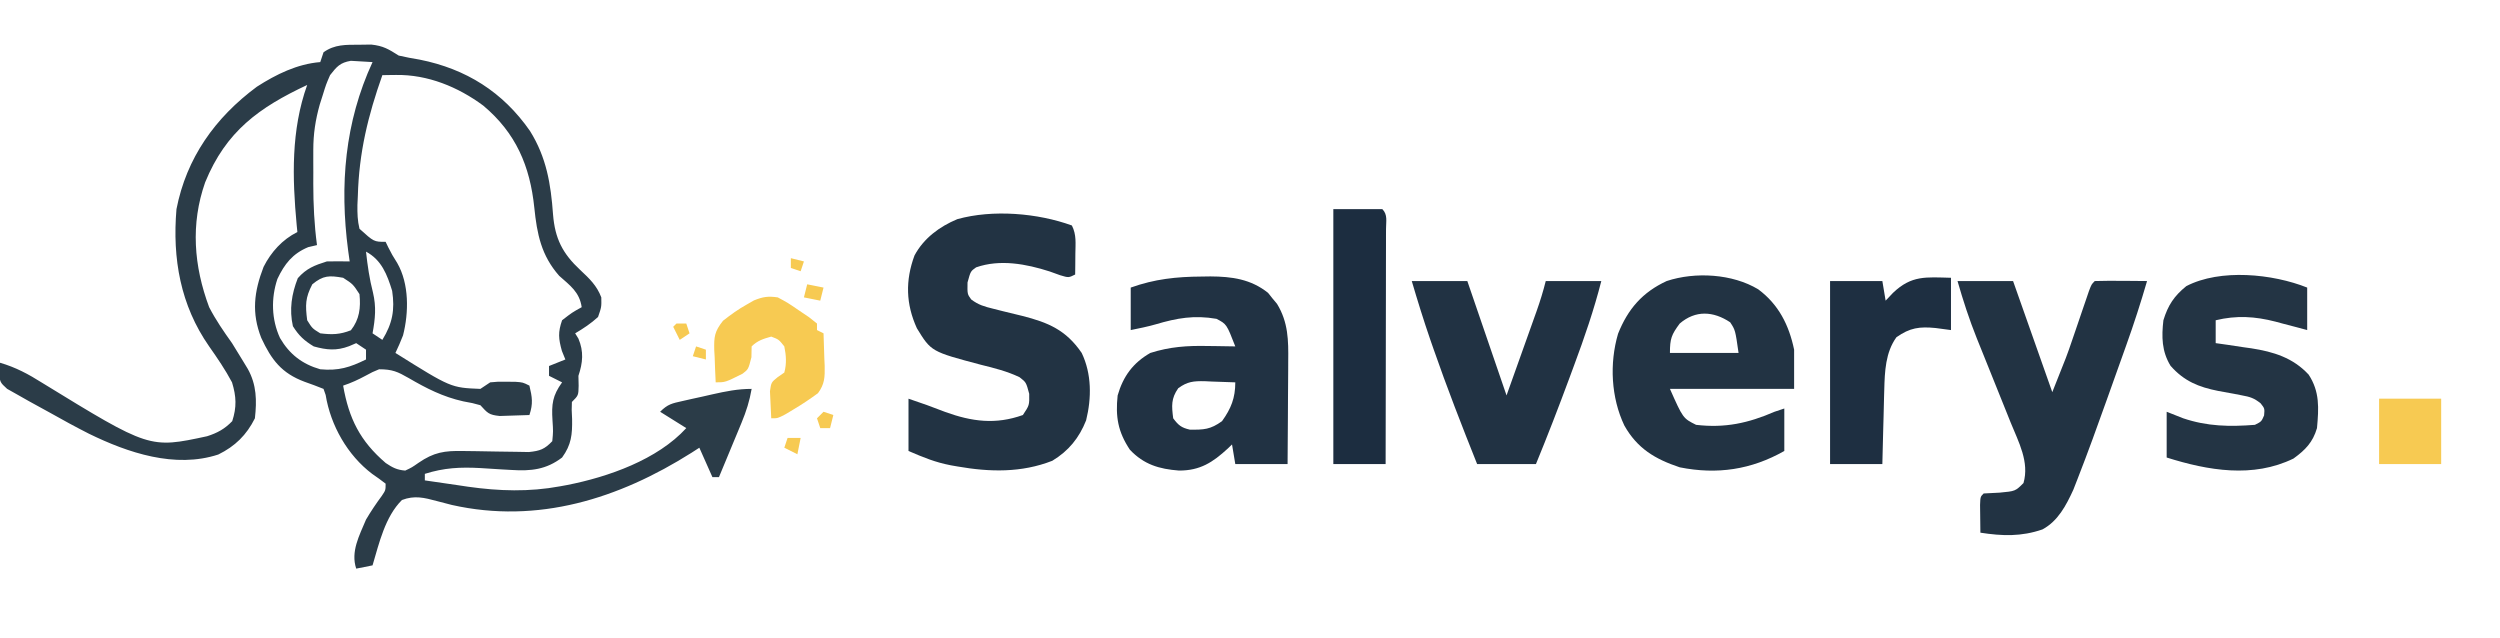
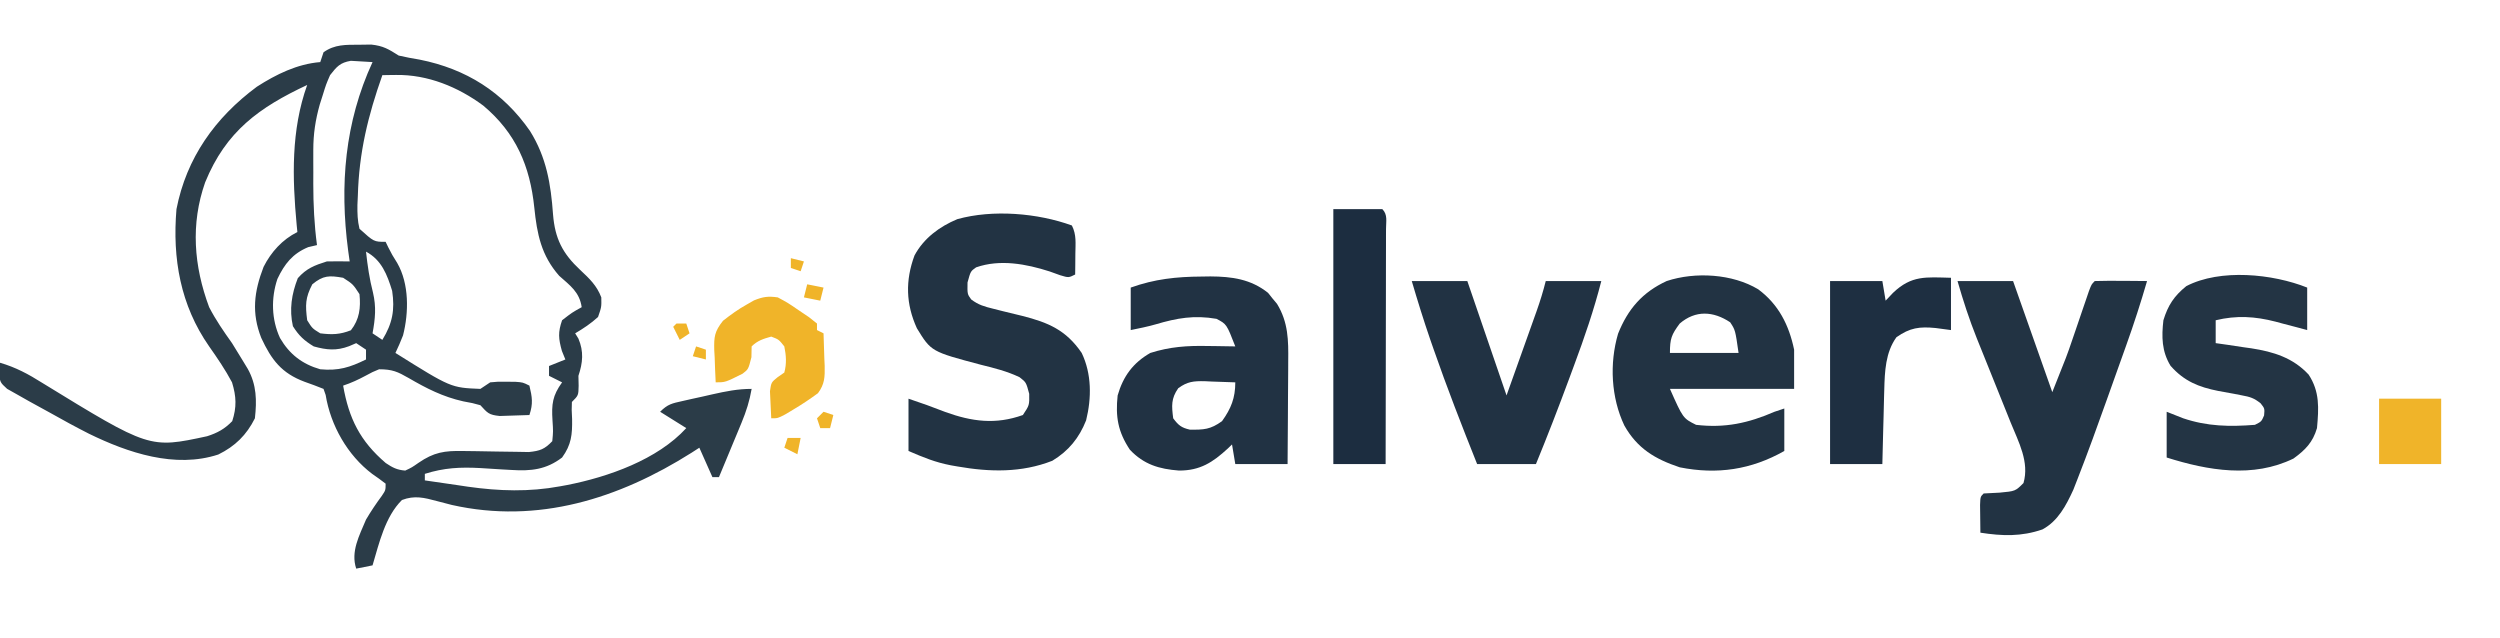
<svg xmlns="http://www.w3.org/2000/svg" version="1.1" width="765" height="195" viewBox="0 0 765 195">
  <path d="M0 0 C1.205 -0.017 2.411 -0.034 3.652 -0.051 C7.353 0.343 8.969 1.353 12.062 3.312 C14.193 3.802 16.342 4.213 18.5 4.562 C32.678 7.395 43.93 14.445 52.234 26.379 C57.287 34.486 58.615 42.569 59.292 51.944 C59.886 59.293 62.169 63.85 67.625 68.938 C70.43 71.563 72.683 73.685 74.062 77.312 C74.125 80.25 74.125 80.25 73.062 83.312 C70.905 85.289 68.578 86.828 66.062 88.312 C66.392 88.849 66.722 89.385 67.062 89.938 C68.735 93.909 68.406 97.283 67.062 101.312 C67.073 101.818 67.073 101.818 67.125 104.375 C67.062 107.312 67.062 107.312 65.062 109.312 C64.973 111.703 64.973 111.703 65.125 114.562 C65.199 119.281 64.916 122.377 62.062 126.312 C57.219 130.009 52.549 130.504 46.605 130.121 C45.575 130.064 44.544 130.006 43.482 129.947 C41.339 129.816 39.196 129.681 37.053 129.541 C30.911 129.208 25.938 129.449 20.062 131.312 C20.062 131.972 20.062 132.632 20.062 133.312 C23.498 133.825 26.936 134.32 30.375 134.812 C31.332 134.956 32.289 135.099 33.275 135.246 C42.787 136.591 51.969 136.883 61.438 135.125 C62.162 134.992 62.887 134.859 63.634 134.722 C76.215 132.245 91.258 126.961 100.062 117.312 C97.422 115.662 94.782 114.013 92.062 112.312 C94.422 109.953 95.713 109.746 98.93 109.023 C99.898 108.804 100.866 108.585 101.863 108.359 C102.878 108.138 103.892 107.916 104.938 107.688 C105.944 107.458 106.951 107.229 107.988 106.992 C112.151 106.063 115.775 105.312 120.062 105.312 C119.436 108.977 118.42 112.183 116.996 115.613 C116.593 116.59 116.19 117.566 115.775 118.572 C115.355 119.58 114.934 120.587 114.5 121.625 C114.288 122.138 114.288 122.138 113.213 124.736 C112.167 127.263 111.117 129.789 110.062 132.312 C109.403 132.312 108.743 132.312 108.062 132.312 C107.403 130.827 107.403 130.827 104.062 123.312 C103.275 123.82 102.487 124.328 101.676 124.852 C79.428 138.911 54.653 146.741 28.335 140.831 C26.815 140.453 25.298 140.059 23.786 139.648 C19.883 138.596 16.915 137.838 13.062 139.312 C7.889 144.43 6.078 152.557 4.062 159.312 C2.413 159.643 0.762 159.972 -0.938 160.312 C-2.672 155.109 0.007 150.213 2.062 145.312 C3.558 142.78 5.142 140.417 6.891 138.055 C8.062 136.312 8.062 136.312 8.062 134.312 C6.723 133.265 5.339 132.275 3.938 131.312 C-3.57 125.635 -8.763 116.532 -10.285 107.176 C-10.5 106.561 -10.716 105.946 -10.938 105.312 C-12.86 104.55 -14.788 103.798 -16.746 103.133 C-23.79 100.496 -26.865 96.435 -29.992 89.715 C-33.011 82.044 -32.208 75.582 -29.285 67.977 C-26.982 63.423 -23.536 59.612 -18.938 57.312 C-18.974 56.955 -18.974 56.955 -19.156 55.145 C-20.499 40.725 -20.899 26.134 -15.938 12.312 C-30.604 19.188 -40.772 26.451 -47.16 42.105 C-51.65 54.853 -50.631 67.734 -45.938 80.312 C-43.911 84.229 -41.496 87.729 -38.938 91.312 C-37.794 93.135 -36.668 94.968 -35.562 96.812 C-35.08 97.607 -34.598 98.401 -34.102 99.219 C-31.407 104.065 -31.33 108.902 -31.938 114.312 C-34.497 119.431 -37.997 122.869 -43.141 125.395 C-56.368 129.736 -70.795 124.859 -82.711 119.035 C-86.769 116.977 -90.754 114.805 -94.715 112.566 C-96.808 111.386 -98.917 110.24 -101.031 109.098 C-102.231 108.422 -103.429 107.744 -104.625 107.062 C-105.66 106.48 -106.695 105.897 -107.762 105.297 C-109.938 103.312 -109.938 103.312 -110.27 100.078 C-110.16 99.165 -110.05 98.253 -109.938 97.312 C-105.164 98.691 -101.231 100.803 -97.062 103.438 C-64.187 123.6 -64.187 123.6 -46.582 119.805 C-43.406 118.798 -41.196 117.579 -38.875 115.188 C-37.477 110.9 -37.618 107.625 -38.938 103.312 C-40.994 99.447 -43.421 95.892 -45.938 92.312 C-54.729 79.712 -57.22 65.432 -55.938 50.312 C-52.879 34.619 -44.106 22.311 -31.332 12.848 C-25.437 9.068 -18.997 5.885 -11.938 5.312 C-11.607 4.322 -11.277 3.333 -10.938 2.312 C-7.518 -0.139 -4.101 0.013 0 0 Z M-8.938 9.312 C-10.168 12.152 -10.168 12.152 -11.125 15.25 C-11.449 16.27 -11.772 17.289 -12.105 18.34 C-13.421 23.041 -14.065 27.282 -14.07 32.172 C-14.072 33.288 -14.073 34.405 -14.074 35.555 C-14.07 36.712 -14.066 37.87 -14.062 39.062 C-14.066 40.205 -14.07 41.347 -14.074 42.523 C-14.067 48.872 -13.781 55.02 -12.938 61.312 C-13.824 61.519 -14.711 61.725 -15.625 61.938 C-20.386 63.914 -22.87 67.05 -25.055 71.68 C-27.036 77.589 -26.875 84.074 -24.25 89.75 C-21.374 94.702 -17.452 97.737 -11.938 99.312 C-6.324 99.832 -2.872 98.729 2.062 96.312 C2.062 95.323 2.062 94.332 2.062 93.312 C1.567 92.983 1.567 92.983 -0.938 91.312 C-1.659 91.622 -2.381 91.931 -3.125 92.25 C-6.976 93.705 -10.003 93.412 -13.938 92.312 C-16.885 90.519 -18.486 89.031 -20.312 86.125 C-21.448 81.016 -20.707 76.28 -18.812 71.438 C-16.173 68.446 -13.723 67.511 -9.938 66.312 C-7.605 66.266 -5.27 66.259 -2.938 66.312 C-3.093 65.199 -3.249 64.085 -3.41 62.938 C-6.027 43.018 -4.451 23.744 4.062 5.312 C2.648 5.204 1.23 5.127 -0.188 5.062 C-0.976 5.016 -1.765 4.97 -2.578 4.922 C-5.873 5.467 -6.9 6.704 -8.938 9.312 Z M7.062 9.312 C2.665 21.749 -0.081 32.979 -0.438 46.25 C-0.48 47.175 -0.523 48.1 -0.568 49.053 C-0.593 51.612 -0.546 53.826 0.062 56.312 C4.484 60.312 4.484 60.312 8.062 60.312 C8.331 60.869 8.599 61.426 8.875 62 C10.062 64.312 10.062 64.312 11.625 66.812 C15.291 73.188 15.177 81.95 13.391 88.941 C12.699 90.766 11.893 92.547 11.062 94.312 C28.05 104.952 28.05 104.952 37.062 105.312 C38.053 104.653 39.042 103.993 40.062 103.312 C42.473 103.082 42.473 103.082 45.125 103.125 C46.003 103.131 46.881 103.138 47.785 103.145 C50.062 103.312 50.062 103.312 52.062 104.312 C52.913 107.869 53.232 109.805 52.062 113.312 C50.126 113.394 48.188 113.452 46.25 113.5 C45.171 113.535 44.092 113.57 42.98 113.605 C39.606 113.267 39.258 112.692 37.062 110.312 C34.672 109.645 34.672 109.645 31.812 109.125 C25.6 107.731 20.592 105.181 15.14 102.005 C11.727 100.048 10.107 99.312 6.062 99.312 C4.027 100.152 4.027 100.152 2 101.25 C-0.346 102.506 -2.394 103.465 -4.938 104.312 C-3.176 114.4 0.259 121.295 8.098 128 C10.202 129.406 11.538 130.106 14.062 130.312 C16.098 129.352 16.098 129.352 18.125 127.938 C22.834 124.702 26.058 124.206 31.777 124.32 C33.117 124.338 34.456 124.355 35.795 124.371 C37.9 124.402 40.004 124.438 42.108 124.484 C44.144 124.526 46.179 124.55 48.215 124.57 C49.432 124.592 50.648 124.614 51.902 124.637 C55.317 124.286 56.711 123.781 59.062 121.312 C59.348 118.352 59.348 118.352 59.125 114.938 C58.811 109.978 59.126 107.385 62.062 103.312 C61.403 102.983 61.403 102.983 58.062 101.312 C58.062 100.323 58.062 99.332 58.062 98.312 C59.712 97.653 61.362 96.993 63.062 96.312 C62.712 95.446 62.361 94.58 62 93.688 C60.952 89.914 60.777 88.008 62.062 84.312 C65.125 81.938 65.125 81.938 68.062 80.312 C67.371 75.648 64.547 73.721 61.168 70.703 C55.685 64.478 54.389 57.944 53.562 49.875 C52.252 37.133 47.925 26.987 37.938 18.625 C30.209 12.9 20.931 9.106 11.25 9.25 C10.46 9.259 9.67 9.268 8.855 9.277 C8.56 9.283 8.56 9.283 7.062 9.312 Z M2.062 63.312 C2.529 67.59 3.115 71.645 4.188 75.812 C5.245 80.282 4.881 83.813 4.062 88.312 C5.053 88.972 6.043 89.632 7.062 90.312 C10.177 85.251 10.928 81.105 10.062 75.312 C8.537 70.36 6.837 65.87 2.062 63.312 Z M-14.375 73.312 C-16.535 77.46 -16.529 79.658 -15.938 84.312 C-14.375 86.812 -14.375 86.812 -11.938 88.312 C-8.364 88.759 -5.918 88.699 -2.562 87.375 C0.071 84.033 0.48 80.499 0.062 76.312 C-1.938 73.25 -1.938 73.25 -4.938 71.312 C-9.193 70.566 -11.002 70.545 -14.375 73.312 Z " fill="#2B3C48" transform="translate(109.9375,13.6875)" />
  <path d="M0 0 C1.442 2.884 1.094 5.417 1.062 8.625 C1.053 9.814 1.044 11.002 1.035 12.227 C1.024 13.142 1.012 14.057 1 15 C-1 16 -1 16 -3.582 15.223 C-4.115 15.031 -4.115 15.031 -6.812 14.062 C-13.982 11.76 -21.995 10.25 -29.312 12.809 C-31 14 -31 14 -31.938 17.438 C-32 21 -32 21 -30.81 22.631 C-28.607 24.297 -26.787 24.815 -24.105 25.465 C-23.15 25.708 -22.194 25.951 -21.209 26.201 C-19.207 26.689 -17.204 27.176 -15.201 27.662 C-7.23 29.691 -1.802 31.969 3 39 C6.075 45.426 6.045 52.777 4.348 59.637 C2.219 65.017 -1.024 69.001 -6 72 C-15.439 75.698 -25.121 75.466 -34.938 73.75 C-35.286 73.689 -35.286 73.689 -37.05 73.382 C-41.877 72.441 -45.236 71.042 -50 69 C-50 63.72 -50 58.44 -50 53 C-46.17 54.277 -42.491 55.59 -38.75 57.062 C-30.541 60.036 -23.315 60.97 -15 58 C-13 55 -13 55 -13.062 51.5 C-14 48 -14 48 -16.008 46.43 C-19.844 44.597 -23.698 43.643 -27.812 42.625 C-43.067 38.58 -43.067 38.58 -47.438 31.438 C-50.809 24.021 -51.002 16.853 -48.164 9.176 C-45.346 3.909 -40.516 0.339 -35.062 -1.938 C-24.202 -4.958 -10.484 -3.809 0 0 Z " fill="#223343" transform="translate(328,69)" />
  <path d="M0 0 C0.445 -0.007 0.445 -0.007 2.698 -0.041 C9.246 0.003 15.042 0.767 20.336 4.988 C20.782 5.549 21.228 6.11 21.688 6.688 C22.149 7.241 22.61 7.794 23.086 8.363 C26.539 14.027 26.584 19.515 26.508 25.93 C26.505 26.831 26.502 27.733 26.499 28.662 C26.488 31.525 26.463 34.387 26.438 37.25 C26.427 39.198 26.418 41.146 26.41 43.094 C26.388 47.854 26.354 52.615 26.312 57.375 C21.032 57.375 15.752 57.375 10.312 57.375 C10.148 56.385 10.148 56.385 9.312 51.375 C8.888 51.785 8.464 52.195 8.027 52.617 C3.441 56.831 -0.425 59.39 -6.918 59.367 C-12.979 58.9 -17.646 57.53 -21.938 53 C-25.6 47.506 -26.383 42.888 -25.688 36.375 C-23.999 30.514 -20.978 26.399 -15.688 23.375 C-9.735 21.48 -4.401 21.118 1.812 21.25 C2.224 21.255 2.224 21.255 4.305 21.277 C6.307 21.301 8.31 21.336 10.312 21.375 C7.656 14.555 7.656 14.555 4.562 12.938 C-2.231 11.762 -7.512 12.685 -14.039 14.621 C-16.555 15.337 -19.123 15.862 -21.688 16.375 C-21.688 12.085 -21.688 7.795 -21.688 3.375 C-14.372 0.755 -7.705 0.048 0 0 Z M-7.145 34.168 C-9.369 37.35 -9.169 39.588 -8.688 43.375 C-7.114 45.488 -6.188 46.263 -3.602 46.844 C0.657 46.902 2.703 46.816 6.25 44.25 C9.034 40.369 10.312 37.158 10.312 32.375 C7.895 32.267 5.482 32.188 3.062 32.125 C2.381 32.091 1.699 32.058 0.996 32.023 C-2.444 31.957 -4.332 32.115 -7.145 34.168 Z " fill="#213243" transform="translate(367.6875,84.625)" />
  <path d="M0 0 C6.24 4.628 9.422 10.963 10.98 18.469 C10.98 22.429 10.98 26.389 10.98 30.469 C-1.56 30.469 -14.1 30.469 -27.02 30.469 C-23.02 39.469 -23.02 39.469 -19.02 41.469 C-10.201 42.509 -3.07 40.961 4.98 37.469 C5.97 37.139 6.96 36.809 7.98 36.469 C7.98 40.759 7.98 45.049 7.98 49.469 C-2.134 55.194 -12.558 56.761 -24.02 54.469 C-31.576 51.95 -37.015 48.702 -40.973 41.672 C-45.025 33.144 -45.568 22.706 -42.895 13.594 C-39.867 5.996 -35.419 0.894 -28.02 -2.531 C-19.256 -5.433 -7.866 -4.743 0 0 Z M-24.02 10.469 C-26.558 13.882 -27.02 15.108 -27.02 19.469 C-20.09 19.469 -13.16 19.469 -6.02 19.469 C-7.02 12.469 -7.02 12.469 -8.582 10.094 C-13.735 6.658 -19.184 6.324 -24.02 10.469 Z " fill="#223343" transform="translate(538.0195,88.53125)" />
  <path d="M0 0 C5.61 0 11.22 0 17 0 C20.96 11.22 24.92 22.44 29 34 C33.492 22.771 33.492 22.771 35.105 18.027 C35.449 17.026 35.793 16.025 36.146 14.994 C36.852 12.921 37.558 10.848 38.264 8.775 C38.603 7.786 38.943 6.797 39.293 5.777 C39.445 5.33 39.445 5.33 40.216 3.066 C41 1 41 1 42 0 C44.697 -0.073 47.367 -0.092 50.062 -0.062 C50.821 -0.058 51.58 -0.053 52.361 -0.049 C54.241 -0.037 56.12 -0.019 58 0 C56.073 6.622 53.963 13.145 51.637 19.637 C51.322 20.519 51.008 21.402 50.684 22.311 C50.022 24.166 49.359 26.021 48.695 27.875 C47.697 30.662 46.705 33.451 45.713 36.24 C42.822 44.346 39.903 52.442 36.77 60.457 C36.328 61.587 35.887 62.718 35.433 63.882 C33.225 68.686 30.759 73.427 26 76 C19.512 78.238 13.716 78.037 7 77 C6.973 75.188 6.954 73.375 6.938 71.562 C6.926 70.553 6.914 69.544 6.902 68.504 C7 66 7 66 8 65 C9.624 64.895 11.249 64.816 12.875 64.75 C17.699 64.301 17.699 64.301 20.188 61.812 C22.041 55.398 18.688 49.255 16.289 43.359 C15.92 42.437 15.551 41.515 15.171 40.565 C13.995 37.624 12.811 34.687 11.625 31.75 C10.447 28.827 9.271 25.904 8.1 22.978 C7.373 21.162 6.642 19.348 5.906 17.535 C3.595 11.767 1.713 5.974 0 0 Z " fill="#223343" transform="translate(599,86)" />
  <path d="M0 0 C0 4.29 0 8.58 0 13 C-1.074 12.711 -2.148 12.422 -3.254 12.125 C-4.69 11.75 -6.126 11.375 -7.562 11 C-8.267 10.809 -8.971 10.618 -9.697 10.422 C-15.954 8.807 -21.654 8.462 -28 10 C-28 12.31 -28 14.62 -28 17 C-26.793 17.17 -25.587 17.34 -24.344 17.516 C-22.729 17.76 -21.114 18.005 -19.5 18.25 C-19.104 18.305 -19.104 18.305 -17.102 18.582 C-10.286 19.643 -4.345 21.474 0.438 26.625 C3.875 31.85 3.55 36.866 3 43 C1.729 47.326 -0.527 49.657 -4.188 52.312 C-16.585 58.368 -30.287 56.005 -43 52 C-43 47.38 -43 42.76 -43 38 C-41.329 38.66 -39.659 39.32 -37.938 40 C-30.557 42.489 -23.72 42.602 -16 42 C-14 41 -14 41 -13.188 39.125 C-13 37 -13 37 -14.237 35.431 C-16.236 33.808 -17.504 33.427 -20.02 32.973 C-20.795 32.82 -21.57 32.667 -22.369 32.51 C-23.986 32.214 -25.603 31.919 -27.221 31.627 C-33.186 30.448 -37.678 28.642 -41.812 23.938 C-44.525 19.511 -44.578 15.029 -44 10 C-42.588 5.4 -40.744 2.605 -37 -0.438 C-26.594 -5.857 -10.516 -4.206 0 0 Z " fill="#233444" transform="translate(706,88)" />
  <path d="M0 0 C5.61 0 11.22 0 17 0 C20.96 11.55 24.92 23.1 29 35 C30.794 29.968 32.589 24.935 34.438 19.75 C35.003 18.168 35.568 16.586 36.15 14.956 C36.599 13.695 37.048 12.433 37.496 11.172 C37.728 10.523 37.961 9.874 38.2 9.206 C39.286 6.146 40.211 3.156 41 0 C46.61 0 52.22 0 58 0 C55.756 8.795 52.85 17.253 49.688 25.75 C49.195 27.084 48.702 28.418 48.21 29.752 C44.949 38.562 41.572 47.312 38 56 C32.06 56 26.12 56 20 56 C15.326 44.304 10.759 32.587 6.625 20.688 C6.304 19.765 5.983 18.843 5.652 17.892 C3.616 11.969 1.766 6.009 0 0 Z " fill="#213243" transform="translate(432,86)" />
  <path d="M0 0 C4.95 0 9.9 0 15 0 C16.685 1.685 16.12 3.763 16.124 6.011 C16.121 6.727 16.117 7.444 16.114 8.182 C16.114 8.933 16.114 9.684 16.114 10.458 C16.113 12.953 16.105 15.447 16.098 17.941 C16.096 19.666 16.094 21.391 16.093 23.116 C16.09 27.665 16.08 32.214 16.069 36.763 C16.058 41.401 16.054 46.039 16.049 50.678 C16.038 59.785 16.02 68.893 16 78 C10.72 78 5.44 78 0 78 C0 52.26 0 26.52 0 0 Z " fill="#1C2D40" transform="translate(408,64)" />
  <path d="M0 0 C0 5.28 0 10.56 0 16 C-0.773 15.897 -0.773 15.897 -4.688 15.375 C-9.647 14.885 -12.573 15.292 -16.688 18.188 C-20.051 22.833 -20.271 28.697 -20.414 34.246 C-20.433 34.902 -20.453 35.558 -20.473 36.234 C-20.532 38.302 -20.579 40.369 -20.625 42.438 C-20.663 43.851 -20.702 45.264 -20.742 46.678 C-20.839 50.118 -20.919 53.559 -21 57 C-26.28 57 -31.56 57 -37 57 C-37 38.52 -37 20.04 -37 1 C-31.72 1 -26.44 1 -21 1 C-20.67 2.98 -20.34 4.96 -20 7 C-19.258 6.216 -18.515 5.433 -17.75 4.625 C-12.044 -0.822 -7.669 -0.183 0 0 Z " fill="#1E2F41" transform="translate(597,85)" />
-   <path d="M0 0 C3.113 1.68 3.113 1.68 6.312 3.875 C7.381 4.594 8.45 5.314 9.551 6.055 C9.955 6.376 9.955 6.376 12 8 C12 8.66 12 9.32 12 10 C12.66 10.33 13.32 10.66 14 11 C14.108 13.584 14.187 16.164 14.25 18.75 C14.267 19.115 14.267 19.115 14.352 20.961 C14.414 24.388 14.362 26.506 12.305 29.312 C9.882 31.086 7.46 32.722 4.875 34.25 C4.441 34.51 4.441 34.51 2.242 35.828 C0 37 0 37 -2 37 C-2.108 35.231 -2.186 33.459 -2.25 31.688 C-2.296 30.701 -2.343 29.715 -2.391 28.699 C-2 26 -2 26 -0.016 24.395 C0.65 23.934 1.315 23.474 2 23 C2.748 20.273 2.567 17.759 2 15 C0.312 12.875 0.312 12.875 -2 12 C-4.393 12.668 -6.221 13.221 -8 15 C-8.021 16.093 -8.041 17.186 -8.062 18.312 C-9 22 -9 22 -10.773 23.352 C-16.051 26 -16.051 26 -19 26 C-19.136 23.436 -19.234 20.879 -19.312 18.312 C-19.354 17.591 -19.396 16.87 -19.439 16.127 C-19.533 12.038 -19.38 10.482 -16.762 7.156 C-14.387 5.302 -12.131 3.647 -9.5 2.188 C-9.134 1.978 -9.134 1.978 -7.281 0.918 C-4.523 -0.192 -2.954 -0.428 0 0 Z " fill="#F7CA52" transform="translate(238,91)" />
-   <path d="M0 0 C6.27 0 12.54 0 19 0 C19 6.6 19 13.2 19 20 C12.73 20 6.46 20 0 20 C0 13.4 0 6.8 0 0 Z " fill="#F7CA52" transform="translate(728,122)" />
-   <path d="M0 0 C1.65 0.33 3.3 0.66 5 1 C4.67 2.32 4.34 3.64 4 5 C2.35 4.67 0.7 4.34 -1 4 C-0.67 2.68 -0.34 1.36 0 0 Z " fill="#F7CA52" transform="translate(247,87)" />
-   <path d="M0 0 C1.32 0 2.64 0 4 0 C3.67 1.65 3.34 3.3 3 5 C1.68 4.34 0.36 3.68 -1 3 C-0.67 2.01 -0.34 1.02 0 0 Z " fill="#F7CA52" transform="translate(241,134)" />
-   <path d="M0 0 C0.99 0.33 1.98 0.66 3 1 C2.67 2.32 2.34 3.64 2 5 C1.01 5 0.02 5 -1 5 C-1.33 4.01 -1.66 3.02 -2 2 C-1.34 1.34 -0.68 0.68 0 0 Z " fill="#F7CA52" transform="translate(252,126)" />
-   <path d="M0 0 C0.99 0 1.98 0 3 0 C3.33 0.99 3.66 1.98 4 3 C3.01 3.66 2.02 4.32 1 5 C0.34 3.68 -0.32 2.36 -1 1 C-0.67 0.67 -0.34 0.34 0 0 Z " fill="#F7CA52" transform="translate(207,99)" />
-   <path d="M0 0 C0.99 0.33 1.98 0.66 3 1 C3 1.99 3 2.98 3 4 C1.68 3.67 0.36 3.34 -1 3 C-0.67 2.01 -0.34 1.02 0 0 Z " fill="#F7CA52" transform="translate(213,106)" />
-   <path d="M0 0 C1.32 0.33 2.64 0.66 4 1 C3.67 1.99 3.34 2.98 3 4 C2.01 3.67 1.02 3.34 0 3 C0 2.01 0 1.02 0 0 Z " fill="#F7CA52" transform="translate(242,79)" />
+   <path d="M0 0 C3.113 1.68 3.113 1.68 6.312 3.875 C7.381 4.594 8.45 5.314 9.551 6.055 C9.955 6.376 9.955 6.376 12 8 C12 8.66 12 9.32 12 10 C12.66 10.33 13.32 10.66 14 11 C14.108 13.584 14.187 16.164 14.25 18.75 C14.267 19.115 14.267 19.115 14.352 20.961 C14.414 24.388 14.362 26.506 12.305 29.312 C9.882 31.086 7.46 32.722 4.875 34.25 C4.441 34.51 4.441 34.51 2.242 35.828 C0 37 0 37 -2 37 C-2.108 35.231 -2.186 33.459 -2.25 31.688 C-2.296 30.701 -2.343 29.715 -2.391 28.699 C-2 26 -2 26 -0.016 24.395 C0.65 23.934 1.315 23.474 2 23 C2.748 20.273 2.567 17.759 2 15 C0.312 12.875 0.312 12.875 -2 12 C-4.393 12.668 -6.221 13.221 -8 15 C-8.021 16.093 -8.041 17.186 -8.062 18.312 C-9 22 -9 22 -10.773 23.352 C-16.051 26 -16.051 26 -19 26 C-19.136 23.436 -19.234 20.879 -19.312 18.312 C-19.354 17.591 -19.396 16.87 -19.439 16.127 C-19.533 12.038 -19.38 10.482 -16.762 7.156 C-14.387 5.302 -12.131 3.647 -9.5 2.188 C-9.134 1.978 -9.134 1.978 -7.281 0.918 C-4.523 -0.192 -2.954 -0.428 0 0 Z " fill="#F0B429" transform="translate(238,91)" />
+   <path d="M0 0 C6.27 0 12.54 0 19 0 C19 6.6 19 13.2 19 20 C12.73 20 6.46 20 0 20 C0 13.4 0 6.8 0 0 Z " fill="#F0B429" transform="translate(728,122)" />
+   <path d="M0 0 C1.65 0.33 3.3 0.66 5 1 C4.67 2.32 4.34 3.64 4 5 C2.35 4.67 0.7 4.34 -1 4 C-0.67 2.68 -0.34 1.36 0 0 Z " fill="#F0B429" transform="translate(247,87)" />
+   <path d="M0 0 C1.32 0 2.64 0 4 0 C3.67 1.65 3.34 3.3 3 5 C1.68 4.34 0.36 3.68 -1 3 C-0.67 2.01 -0.34 1.02 0 0 Z " fill="#F0B429" transform="translate(241,134)" />
+   <path d="M0 0 C0.99 0.33 1.98 0.66 3 1 C2.67 2.32 2.34 3.64 2 5 C1.01 5 0.02 5 -1 5 C-1.33 4.01 -1.66 3.02 -2 2 C-1.34 1.34 -0.68 0.68 0 0 Z " fill="#F0B429" transform="translate(252,126)" />
+   <path d="M0 0 C0.99 0 1.98 0 3 0 C3.33 0.99 3.66 1.98 4 3 C3.01 3.66 2.02 4.32 1 5 C0.34 3.68 -0.32 2.36 -1 1 C-0.67 0.67 -0.34 0.34 0 0 Z " fill="#F0B429" transform="translate(207,99)" />
+   <path d="M0 0 C0.99 0.33 1.98 0.66 3 1 C3 1.99 3 2.98 3 4 C1.68 3.67 0.36 3.34 -1 3 C-0.67 2.01 -0.34 1.02 0 0 Z " fill="#F0B429" transform="translate(213,106)" />
+   <path d="M0 0 C1.32 0.33 2.64 0.66 4 1 C3.67 1.99 3.34 2.98 3 4 C2.01 3.67 1.02 3.34 0 3 C0 2.01 0 1.02 0 0 Z " fill="#F0B429" transform="translate(242,79)" />
</svg>
